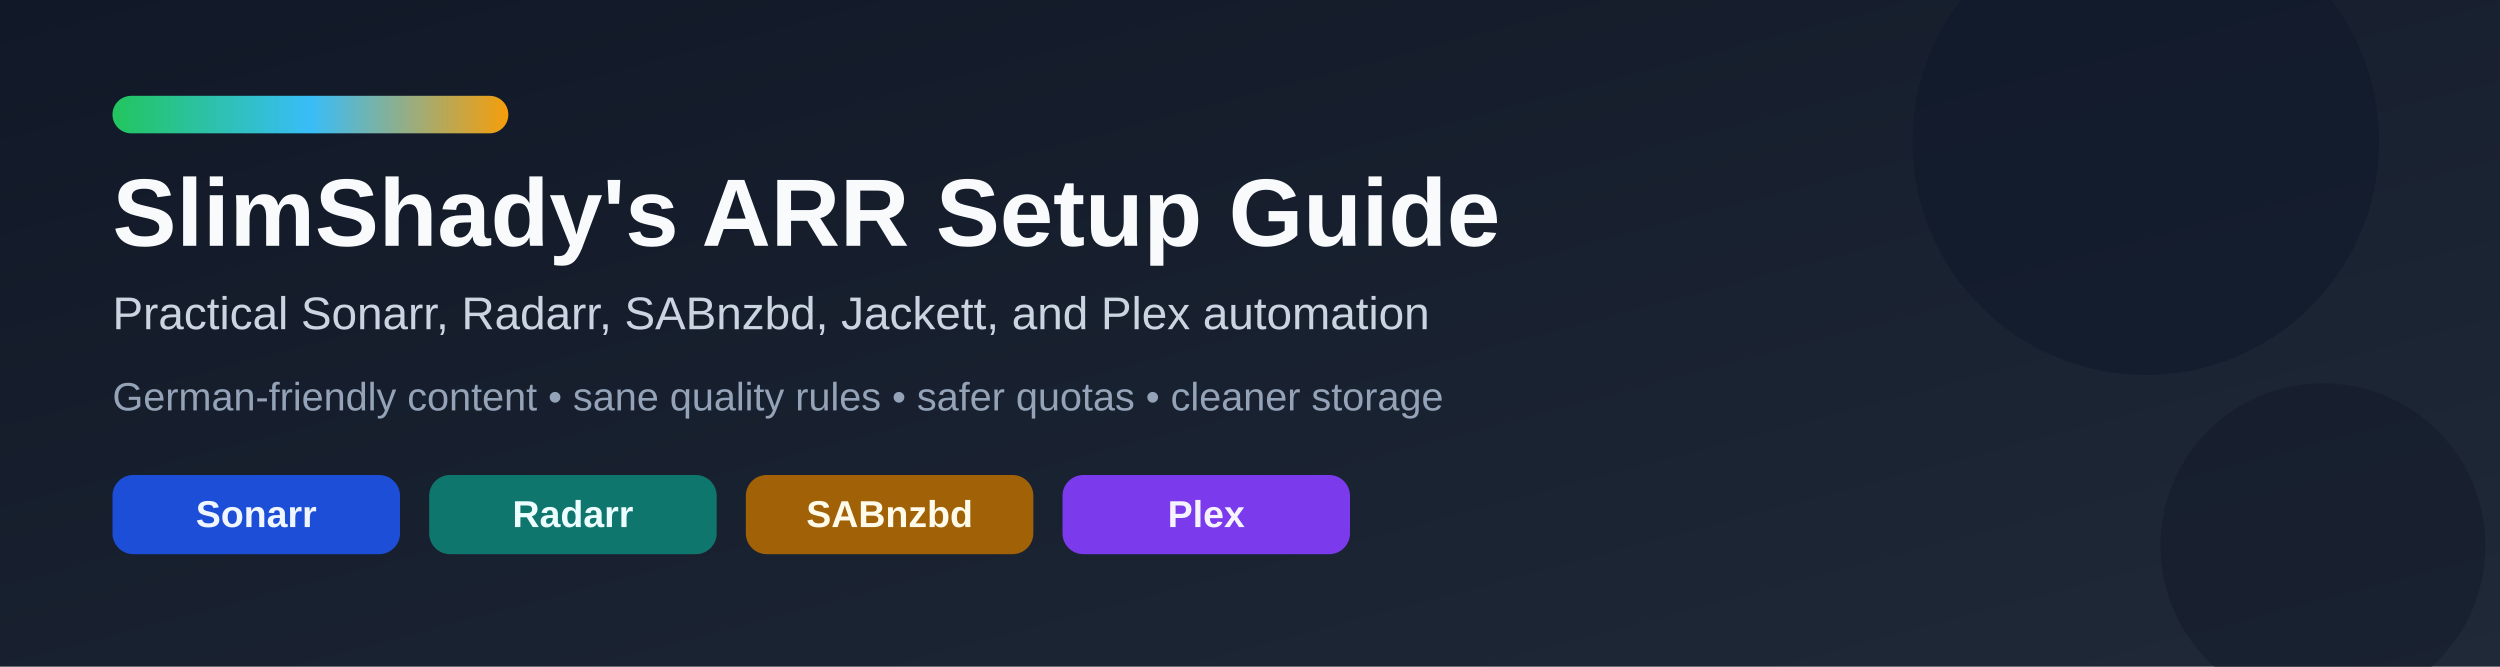
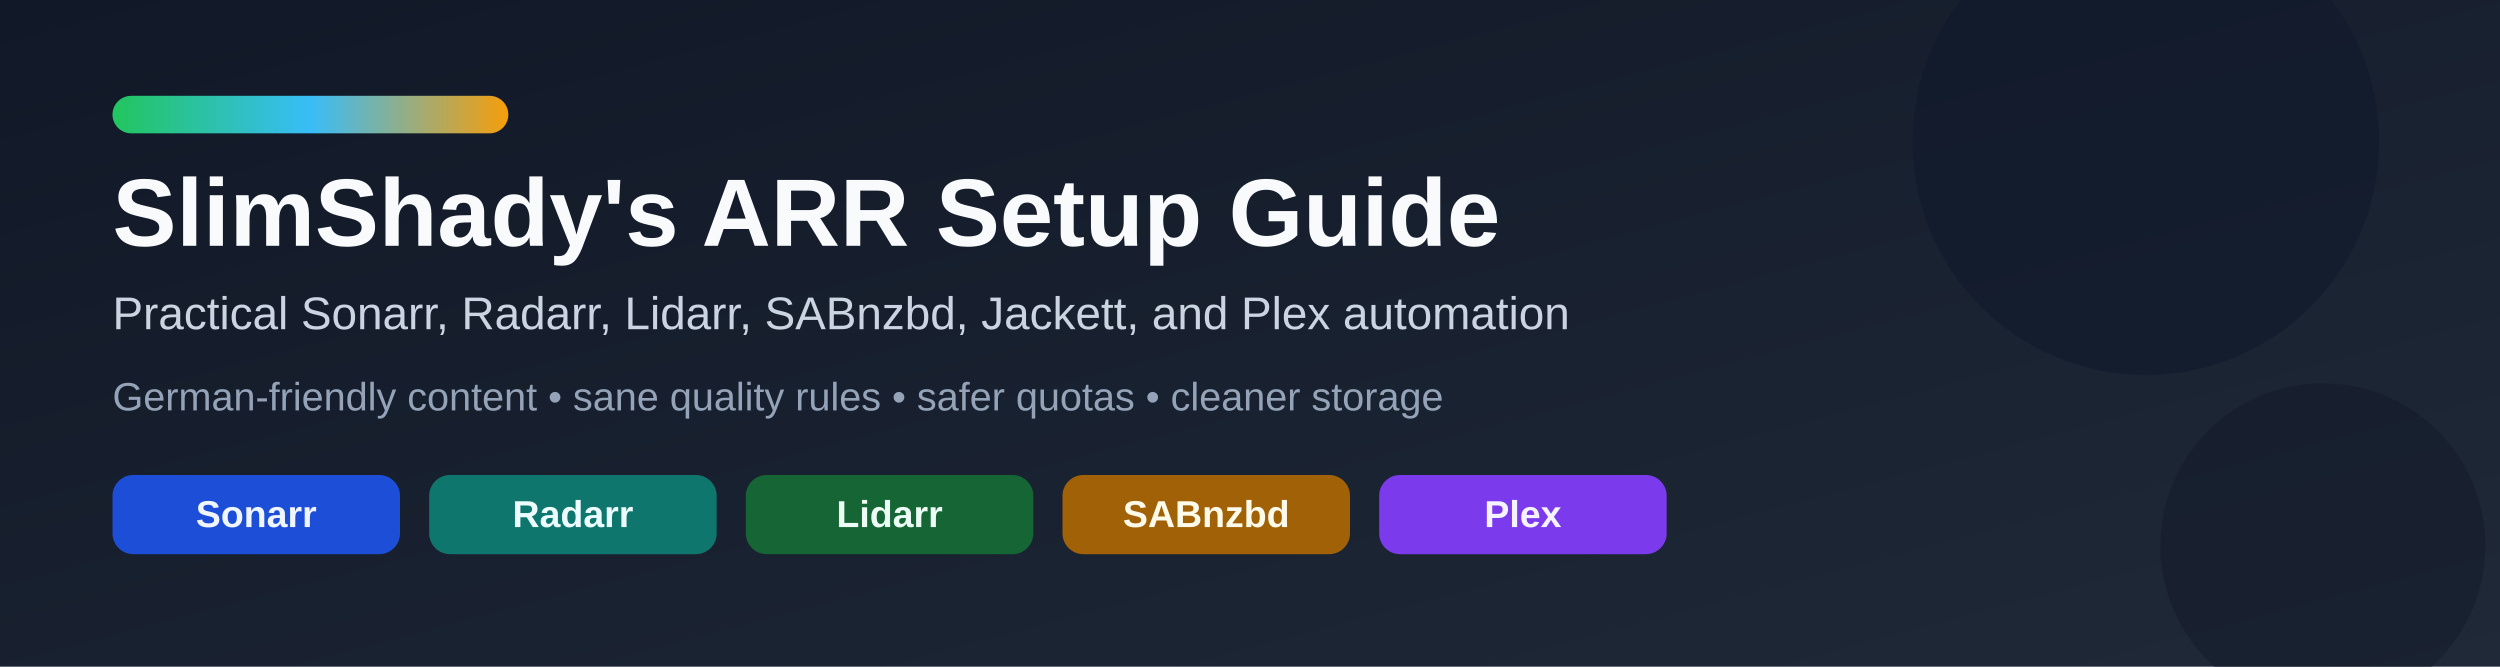
<svg xmlns="http://www.w3.org/2000/svg" width="1200" height="320" viewBox="0 0 1200 320" role="img" aria-labelledby="title desc">
  <defs>
    <linearGradient id="bg" x1="0" y1="0" x2="1" y2="1">
      <stop offset="0%" stop-color="#111827" />
      <stop offset="100%" stop-color="#1f2937" />
    </linearGradient>
    <linearGradient id="accent" x1="0" y1="0" x2="1" y2="0">
      <stop offset="0%" stop-color="#22c55e" />
      <stop offset="50%" stop-color="#38bdf8" />
      <stop offset="100%" stop-color="#f59e0b" />
    </linearGradient>
  </defs>
  <rect width="1200" height="320" fill="url(#bg)" />
  <circle cx="1030" cy="68" r="112" fill="#0f172a" opacity="0.55" />
  <circle cx="1115" cy="262" r="78" fill="#111827" opacity="0.45" />
  <rect x="54" y="46" width="190" height="18" rx="9" fill="url(#accent)" />
  <text x="54" y="118" fill="#f8fafc" font-family="Segoe UI, Arial, sans-serif" font-size="46" font-weight="700">
    SlimShady's ARR Setup Guide
  </text>
  <text x="54" y="158" fill="#cbd5e1" font-family="Segoe UI, Arial, sans-serif" font-size="22">
-     Practical Sonarr, Radarr, SABnzbd, Jackett, and Plex automation
+     Practical Sonarr, Radarr, Lidarr, SABnzbd, Jackett, and Plex automation
  </text>
  <text x="54" y="197" fill="#94a3b8" font-family="Segoe UI, Arial, sans-serif" font-size="19">
    German-friendly content • sane quality rules • safer quotas • cleaner storage
  </text>
  <g transform="translate(54,228)">
    <rect x="0" y="0" width="138" height="38" rx="10" fill="#1d4ed8" />
    <text x="69" y="25" text-anchor="middle" fill="#eff6ff" font-family="Segoe UI, Arial, sans-serif" font-size="18" font-weight="600">Sonarr</text>
    <rect x="152" y="0" width="138" height="38" rx="10" fill="#0f766e" />
    <text x="221" y="25" text-anchor="middle" fill="#ecfeff" font-family="Segoe UI, Arial, sans-serif" font-size="18" font-weight="600">Radarr</text>
-     <rect x="304" y="0" width="138" height="38" rx="10" fill="#a16207" />
-     <text x="373" y="25" text-anchor="middle" fill="#fffbeb" font-family="Segoe UI, Arial, sans-serif" font-size="18" font-weight="600">SABnzbd</text>
-     <rect x="456" y="0" width="138" height="38" rx="10" fill="#7c3aed" />
-     <text x="525" y="25" text-anchor="middle" fill="#f5f3ff" font-family="Segoe UI, Arial, sans-serif" font-size="18" font-weight="600">Plex</text>
+     <rect x="304" y="0" width="138" height="38" rx="10" fill="#166534" />
+     <text x="373" y="25" text-anchor="middle" fill="#ecfdf5" font-family="Segoe UI, Arial, sans-serif" font-size="18" font-weight="600">Lidarr</text>
+     <rect x="456" y="0" width="138" height="38" rx="10" fill="#a16207" />
+     <text x="525" y="25" text-anchor="middle" fill="#fffbeb" font-family="Segoe UI, Arial, sans-serif" font-size="18" font-weight="600">SABnzbd</text>
+     <rect x="608" y="0" width="138" height="38" rx="10" fill="#7c3aed" />
+     <text x="677" y="25" text-anchor="middle" fill="#f5f3ff" font-family="Segoe UI, Arial, sans-serif" font-size="18" font-weight="600">Plex</text>
  </g>
</svg>
